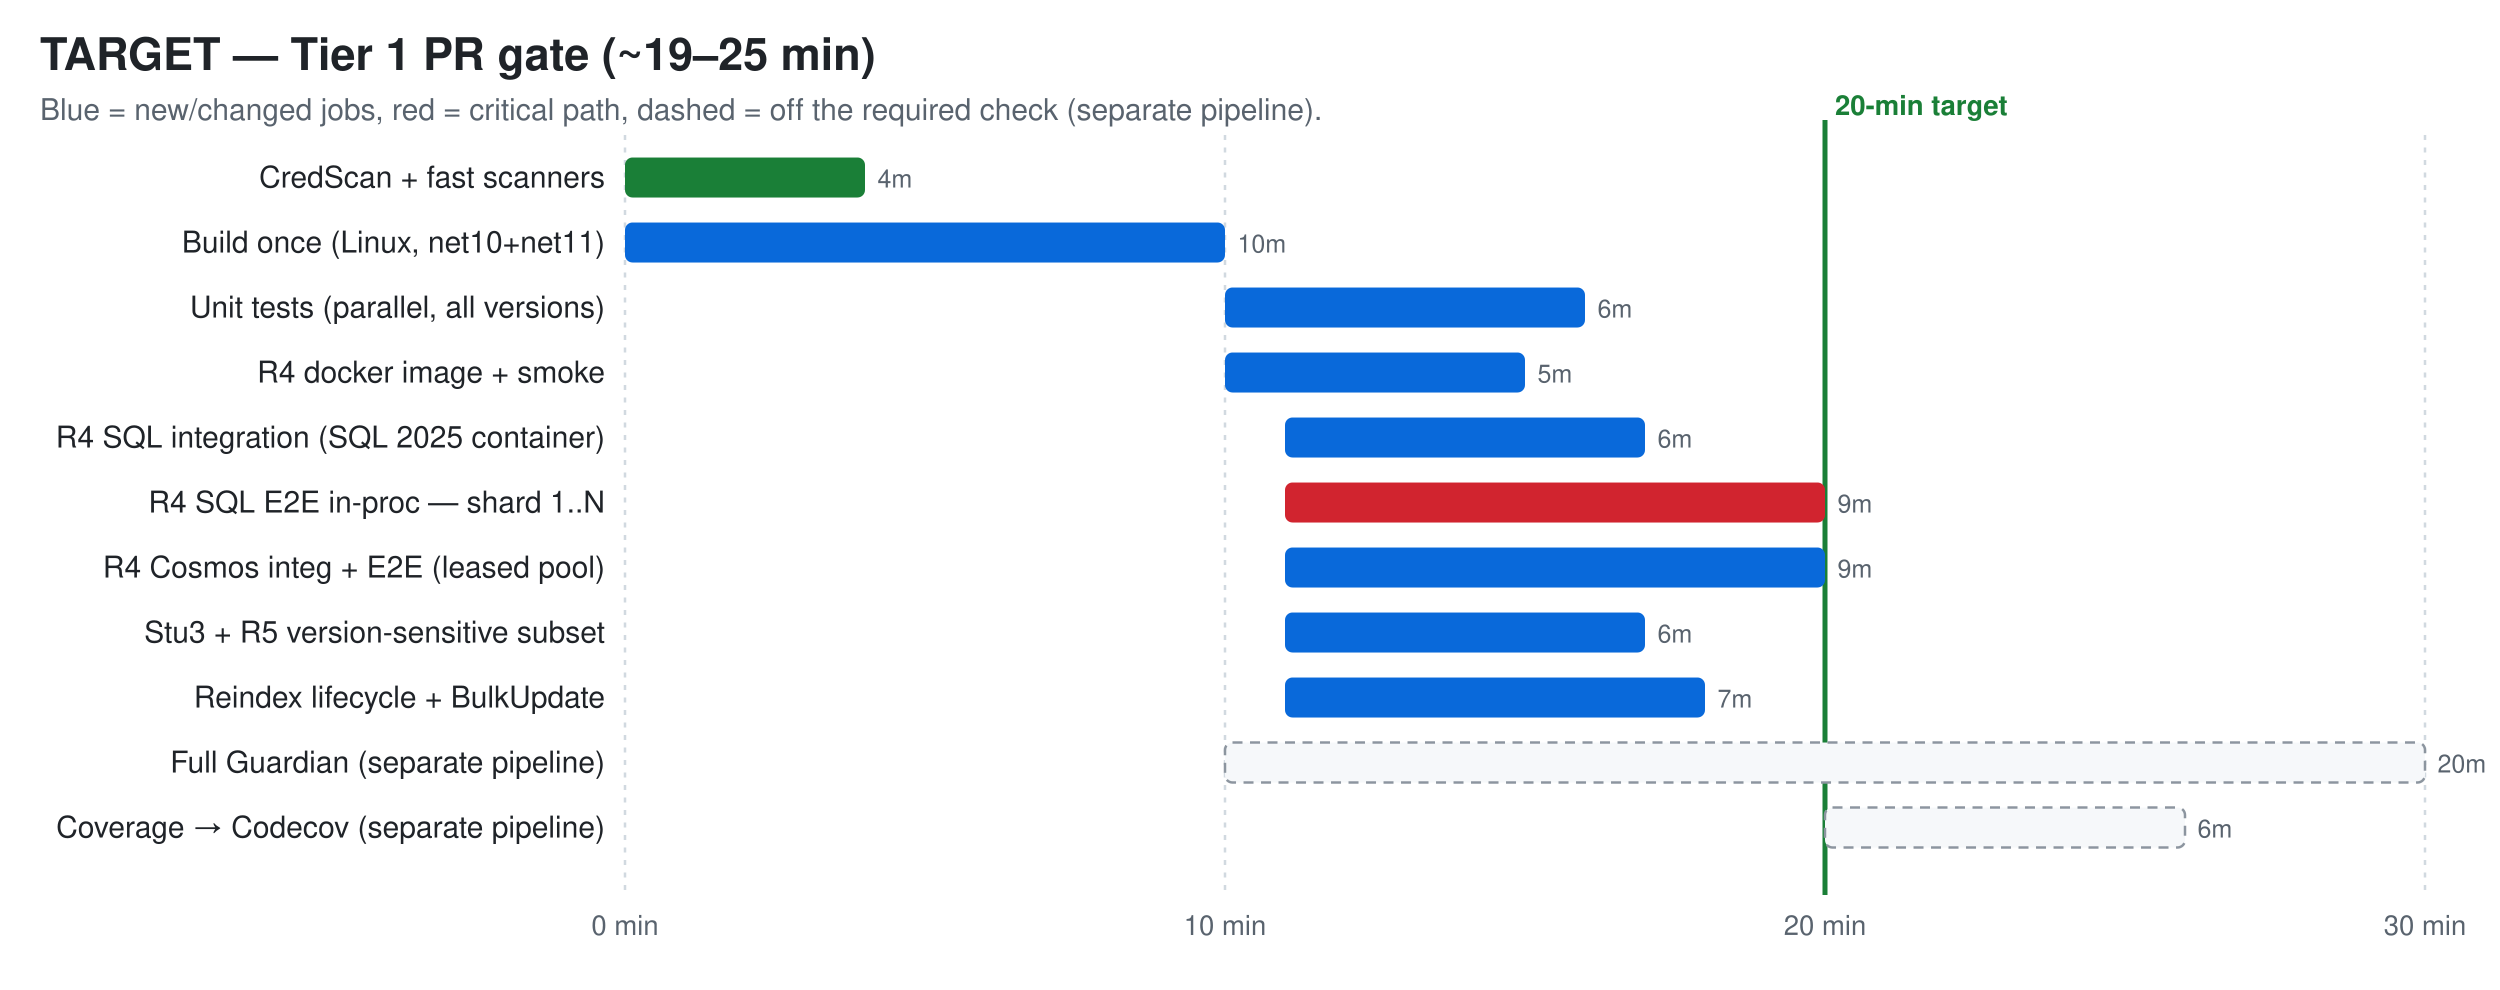
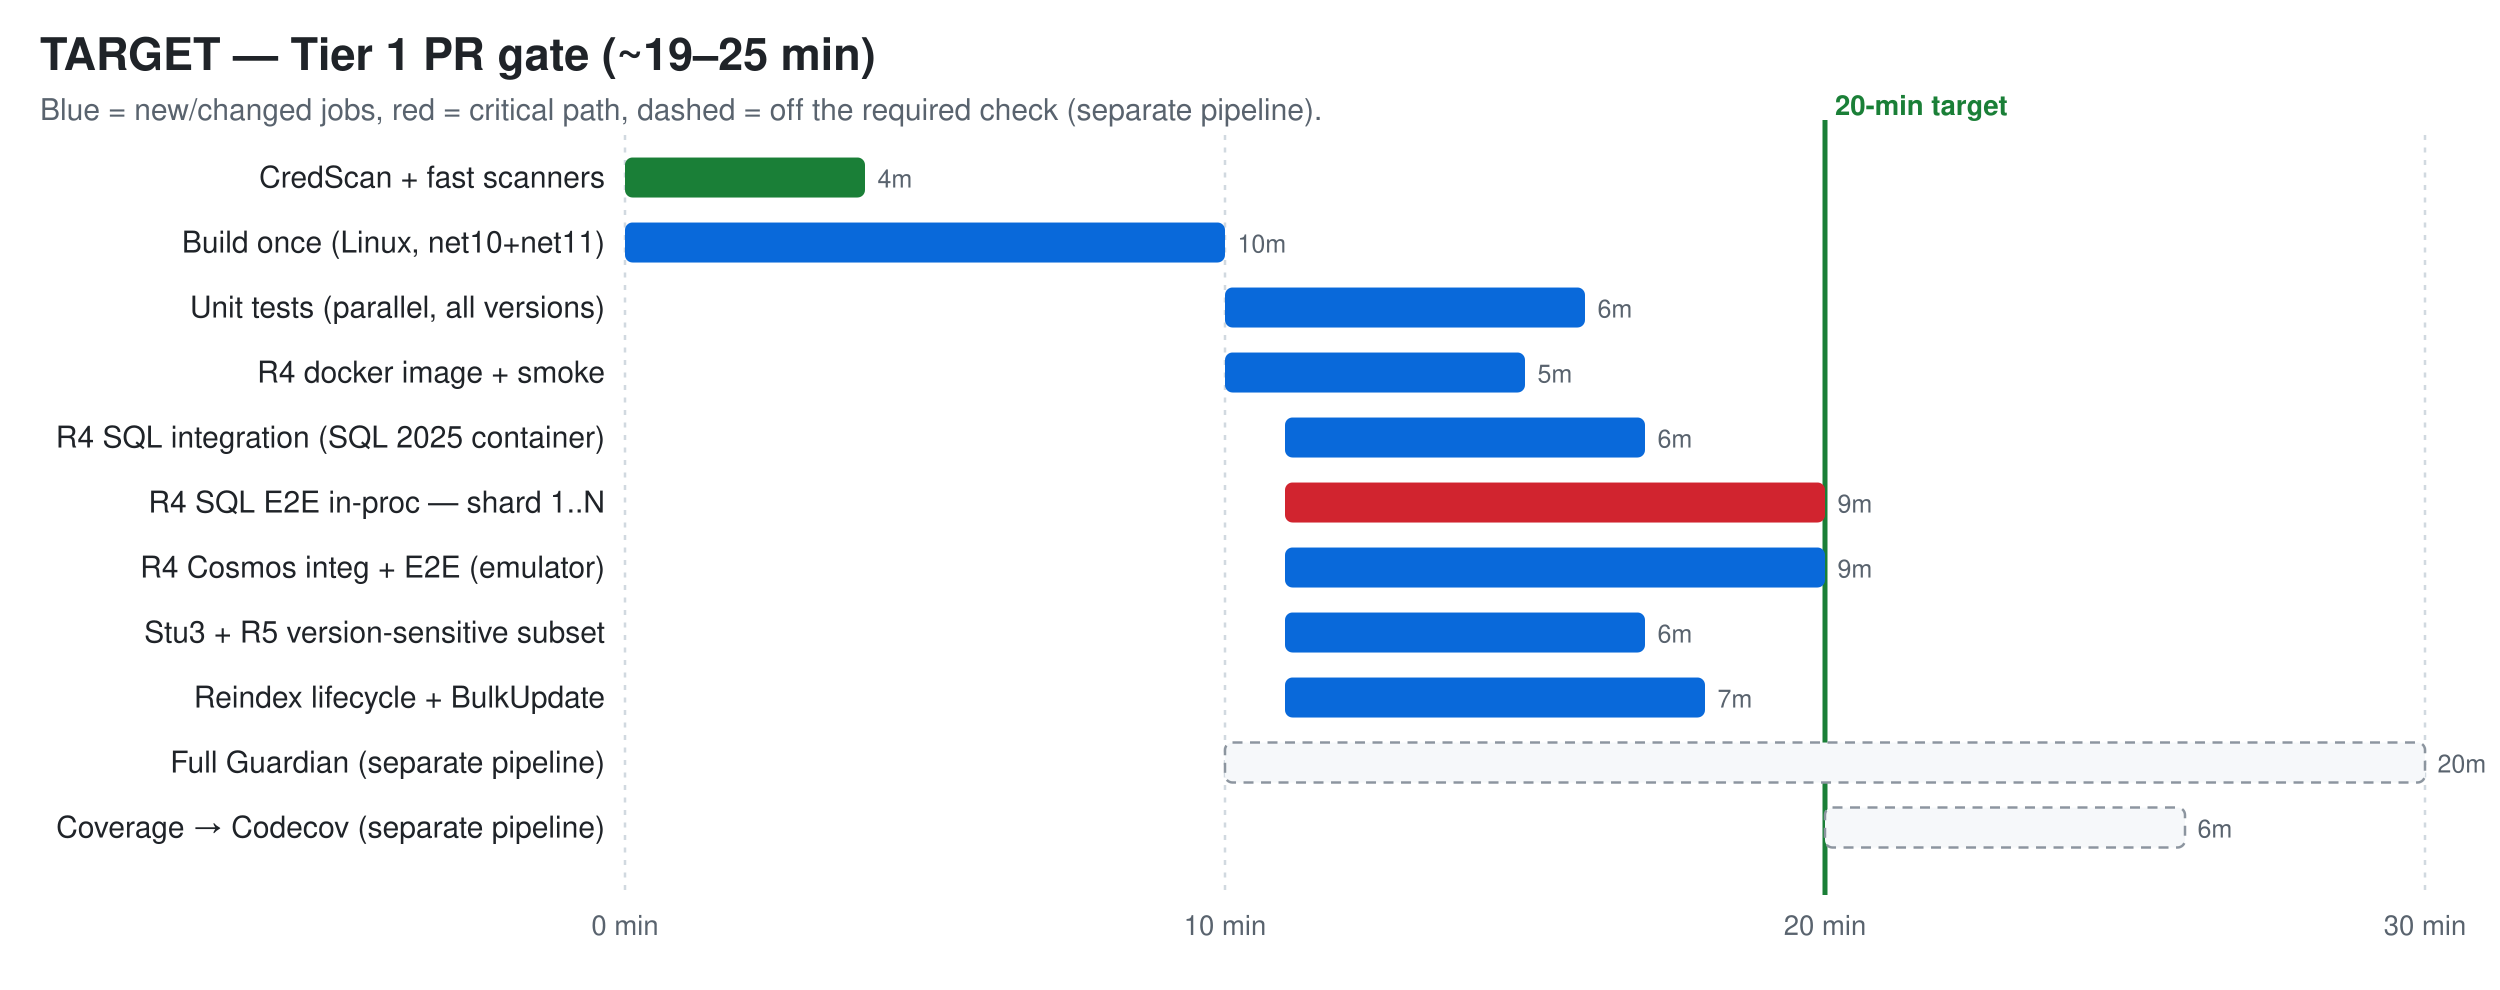
<svg xmlns="http://www.w3.org/2000/svg" width="1000" height="396" viewBox="0 0 1000 396" font-family="Segoe UI,Helvetica,Arial,sans-serif">
  <rect width="100%" height="100%" fill="#ffffff" />
  <text x="16" y="28" font-size="18" font-weight="600" fill="#1f2328">TARGET — Tier 1 PR gate (~19–25 min)</text>
  <text x="16" y="48" font-size="12" fill="#59636e">Blue = new/changed jobs, red = critical path, dashed = off the required check (separate pipeline).</text>
  <line x1="250.0" y1="54" x2="250.0" y2="358" stroke="#d1d9e0" stroke-dasharray="2,3" />
  <text x="250.0" y="374" font-size="11" fill="#59636e" text-anchor="middle">0 min</text>
  <line x1="490.0" y1="54" x2="490.0" y2="358" stroke="#d1d9e0" stroke-dasharray="2,3" />
  <text x="490.0" y="374" font-size="11" fill="#59636e" text-anchor="middle">10 min</text>
  <line x1="730.0" y1="54" x2="730.0" y2="358" stroke="#d1d9e0" stroke-dasharray="2,3" />
  <text x="730.0" y="374" font-size="11" fill="#59636e" text-anchor="middle">20 min</text>
  <line x1="970.0" y1="54" x2="970.0" y2="358" stroke="#d1d9e0" stroke-dasharray="2,3" />
  <text x="970.0" y="374" font-size="11" fill="#59636e" text-anchor="middle">30 min</text>
  <line x1="730.0" y1="48" x2="730.0" y2="358" stroke="#1a7f37" stroke-width="2" />
  <text x="734.0" y="46" font-size="11" fill="#1a7f37" font-weight="600">20-min target</text>
  <text x="242" y="75" font-size="12" fill="#1f2328" text-anchor="end">CredScan + fast scanners</text>
  <rect x="250.0" y="63" width="96.0" height="16" rx="3" fill="#1a7f37" />
  <text x="351.0" y="75" font-size="10" fill="#59636e">4m</text>
  <text x="242" y="101" font-size="12" fill="#1f2328" text-anchor="end">Build once (Linux, net10+net11)</text>
  <rect x="250.0" y="89" width="240.0" height="16" rx="3" fill="#0969da" />
  <text x="495.0" y="101" font-size="10" fill="#59636e">10m</text>
  <text x="242" y="127" font-size="12" fill="#1f2328" text-anchor="end">Unit tests (parallel, all versions)</text>
  <rect x="490.0" y="115" width="144.0" height="16" rx="3" fill="#0969da" />
  <text x="639.0" y="127" font-size="10" fill="#59636e">6m</text>
  <text x="242" y="153" font-size="12" fill="#1f2328" text-anchor="end">R4 docker image + smoke</text>
  <rect x="490.0" y="141" width="120.0" height="16" rx="3" fill="#0969da" />
  <text x="615.0" y="153" font-size="10" fill="#59636e">5m</text>
  <text x="242" y="179" font-size="12" fill="#1f2328" text-anchor="end">R4 SQL integration (SQL 2025 container)</text>
  <rect x="514.0" y="167" width="144.0" height="16" rx="3" fill="#0969da" />
  <text x="663.0" y="179" font-size="10" fill="#59636e">6m</text>
  <text x="242" y="205" font-size="12" fill="#1f2328" text-anchor="end">R4 SQL E2E in-proc — shard 1..N</text>
  <rect x="514.0" y="193" width="216.0" height="16" rx="3" fill="#d1242f" />
  <text x="735.0" y="205" font-size="10" fill="#59636e">9m</text>
-   <text x="242" y="231" font-size="12" fill="#1f2328" text-anchor="end">R4 Cosmos integ + E2E (leased pool)</text>
+   <text x="242" y="231" font-size="12" fill="#1f2328" text-anchor="end">R4 Cosmos integ + E2E (emulator)</text>
  <rect x="514.0" y="219" width="216.0" height="16" rx="3" fill="#0969da" />
  <text x="735.0" y="231" font-size="10" fill="#59636e">9m</text>
  <text x="242" y="257" font-size="12" fill="#1f2328" text-anchor="end">Stu3 + R5 version-sensitive subset</text>
  <rect x="514.0" y="245" width="144.0" height="16" rx="3" fill="#0969da" />
  <text x="663.0" y="257" font-size="10" fill="#59636e">6m</text>
  <text x="242" y="283" font-size="12" fill="#1f2328" text-anchor="end">Reindex lifecycle + BulkUpdate</text>
  <rect x="514.0" y="271" width="168.0" height="16" rx="3" fill="#0969da" />
  <text x="687.0" y="283" font-size="10" fill="#59636e">7m</text>
  <text x="242" y="309" font-size="12" fill="#1f2328" text-anchor="end">Full Guardian (separate pipeline)</text>
  <rect x="490.0" y="297" width="480.0" height="16" rx="3" fill="#f6f8fa" stroke="#8c959f" stroke-dasharray="4,3" />
  <text x="975.0" y="309" font-size="10" fill="#59636e">20m</text>
  <text x="242" y="335" font-size="12" fill="#1f2328" text-anchor="end">Coverage → Codecov (separate pipeline)</text>
  <rect x="730.0" y="323" width="144.0" height="16" rx="3" fill="#f6f8fa" stroke="#8c959f" stroke-dasharray="4,3" />
  <text x="879.0" y="335" font-size="10" fill="#59636e">6m</text>
</svg>
